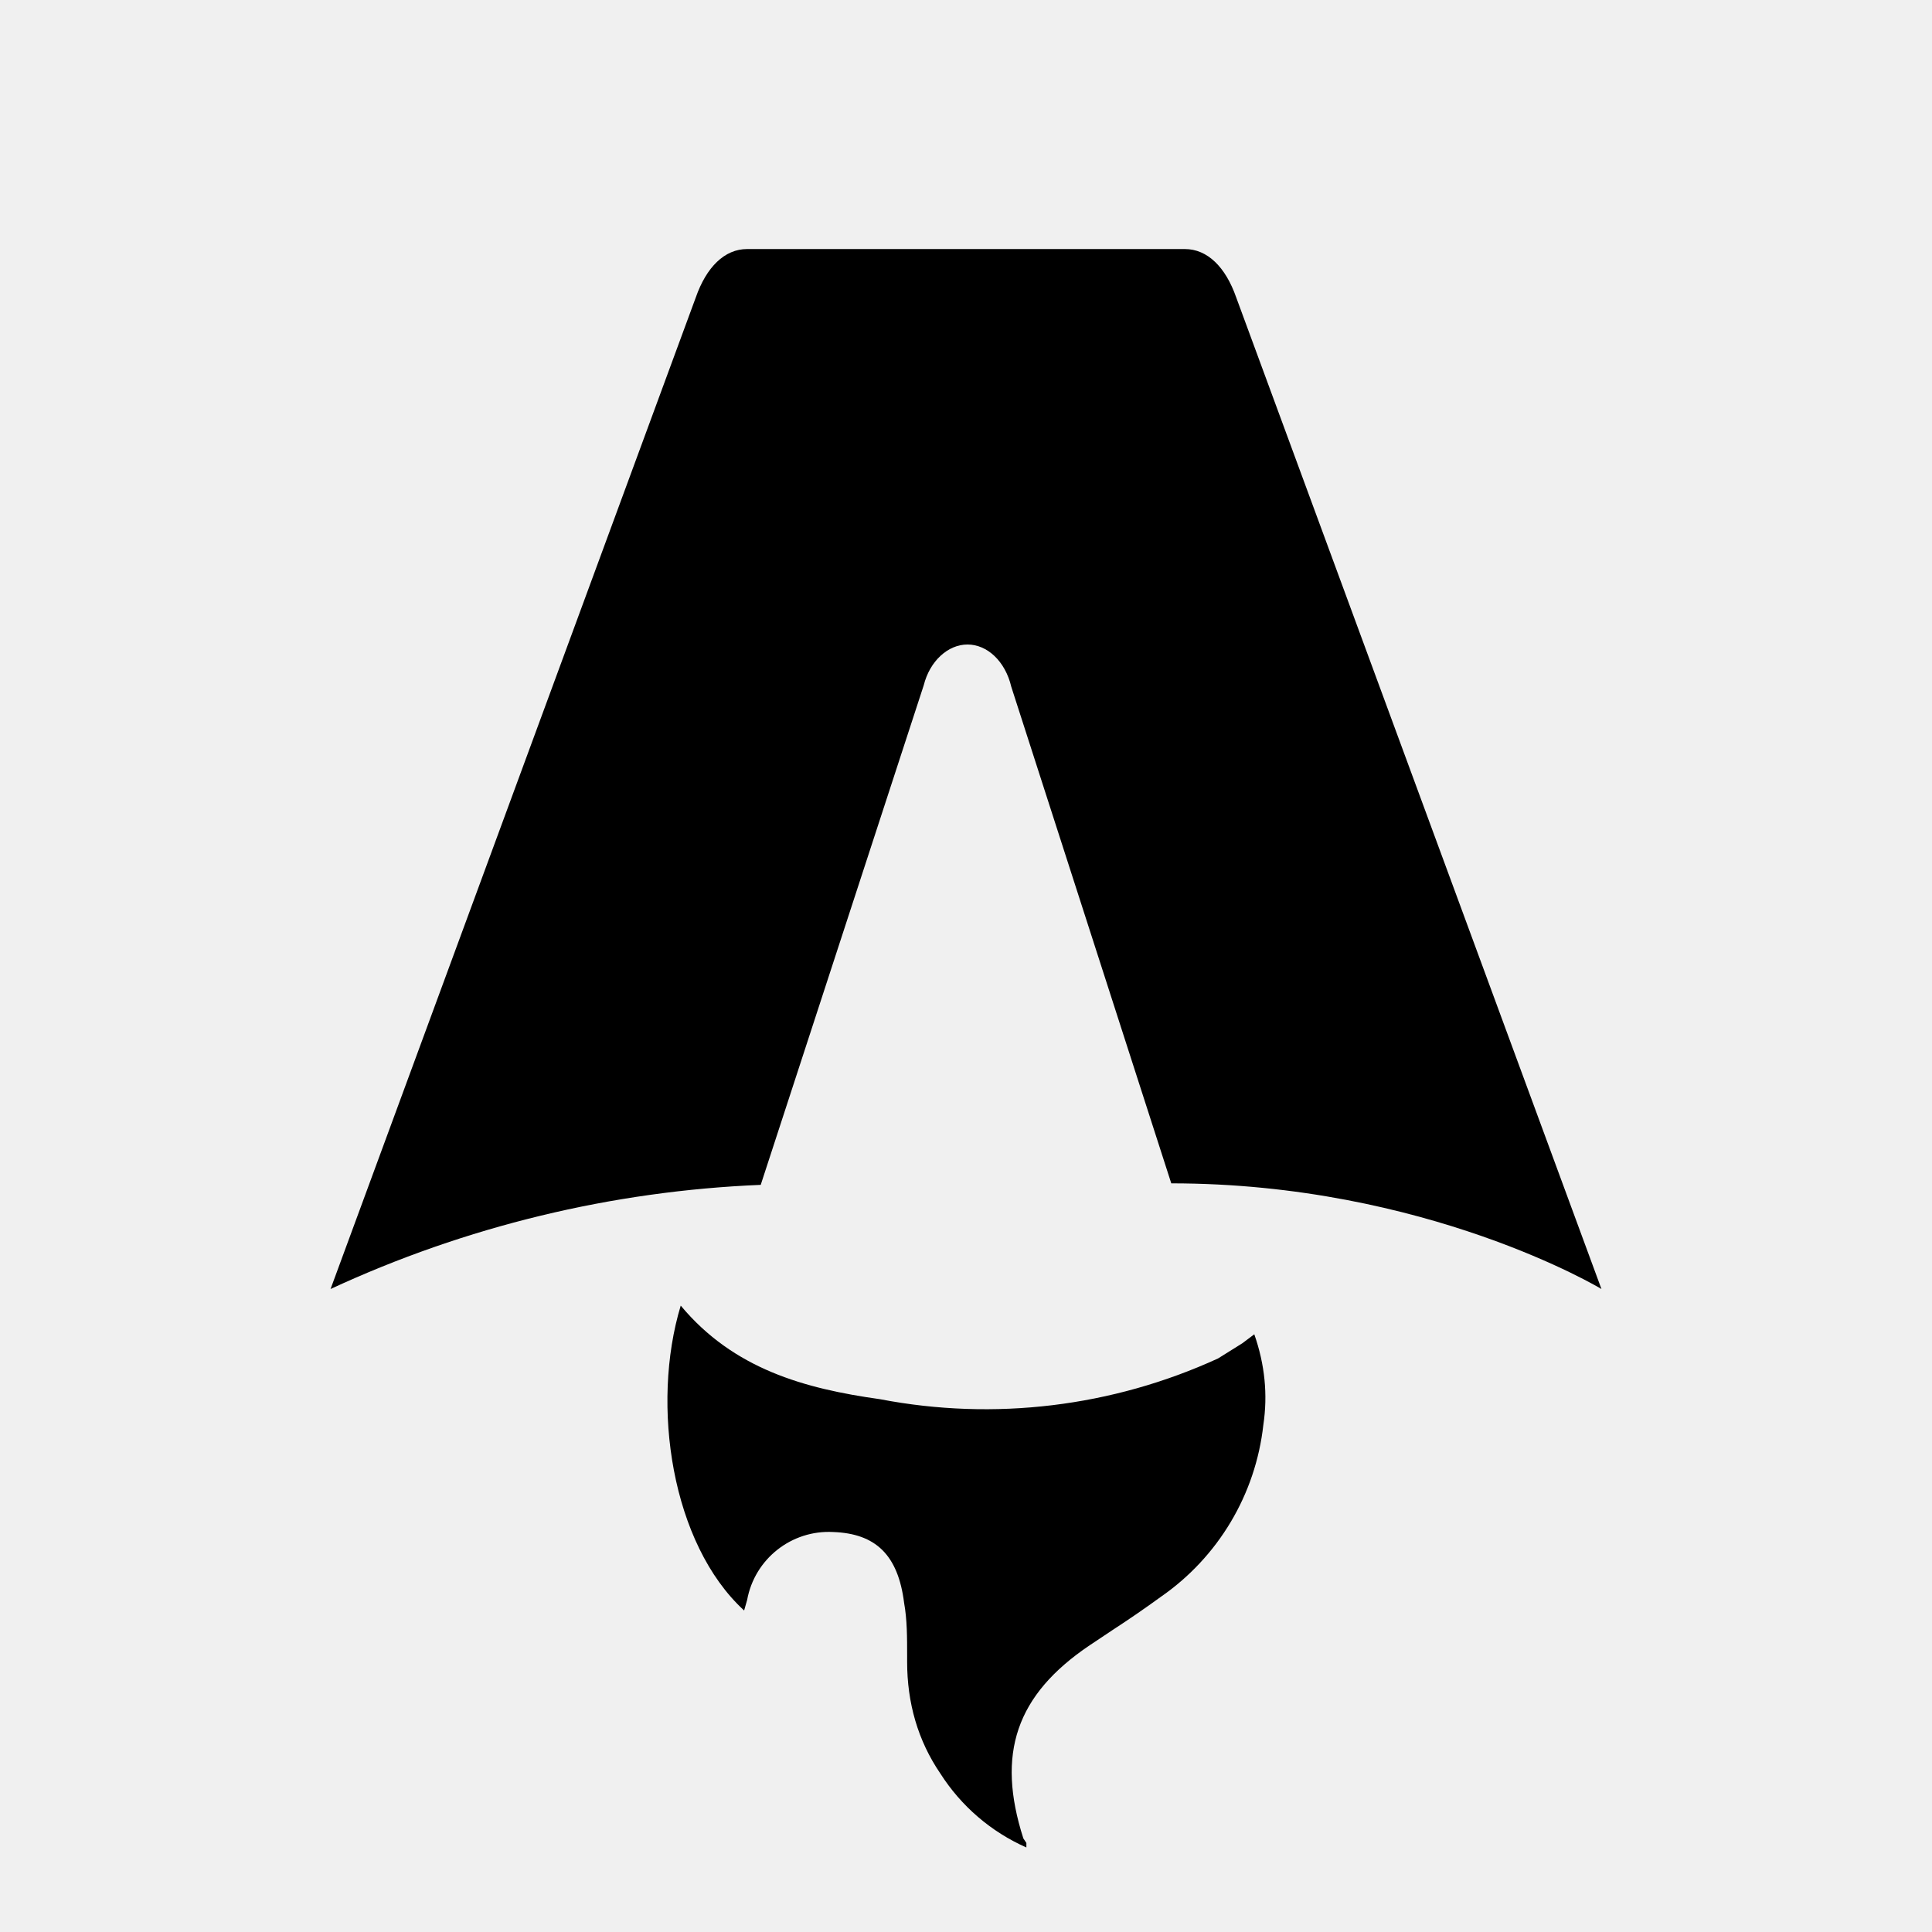
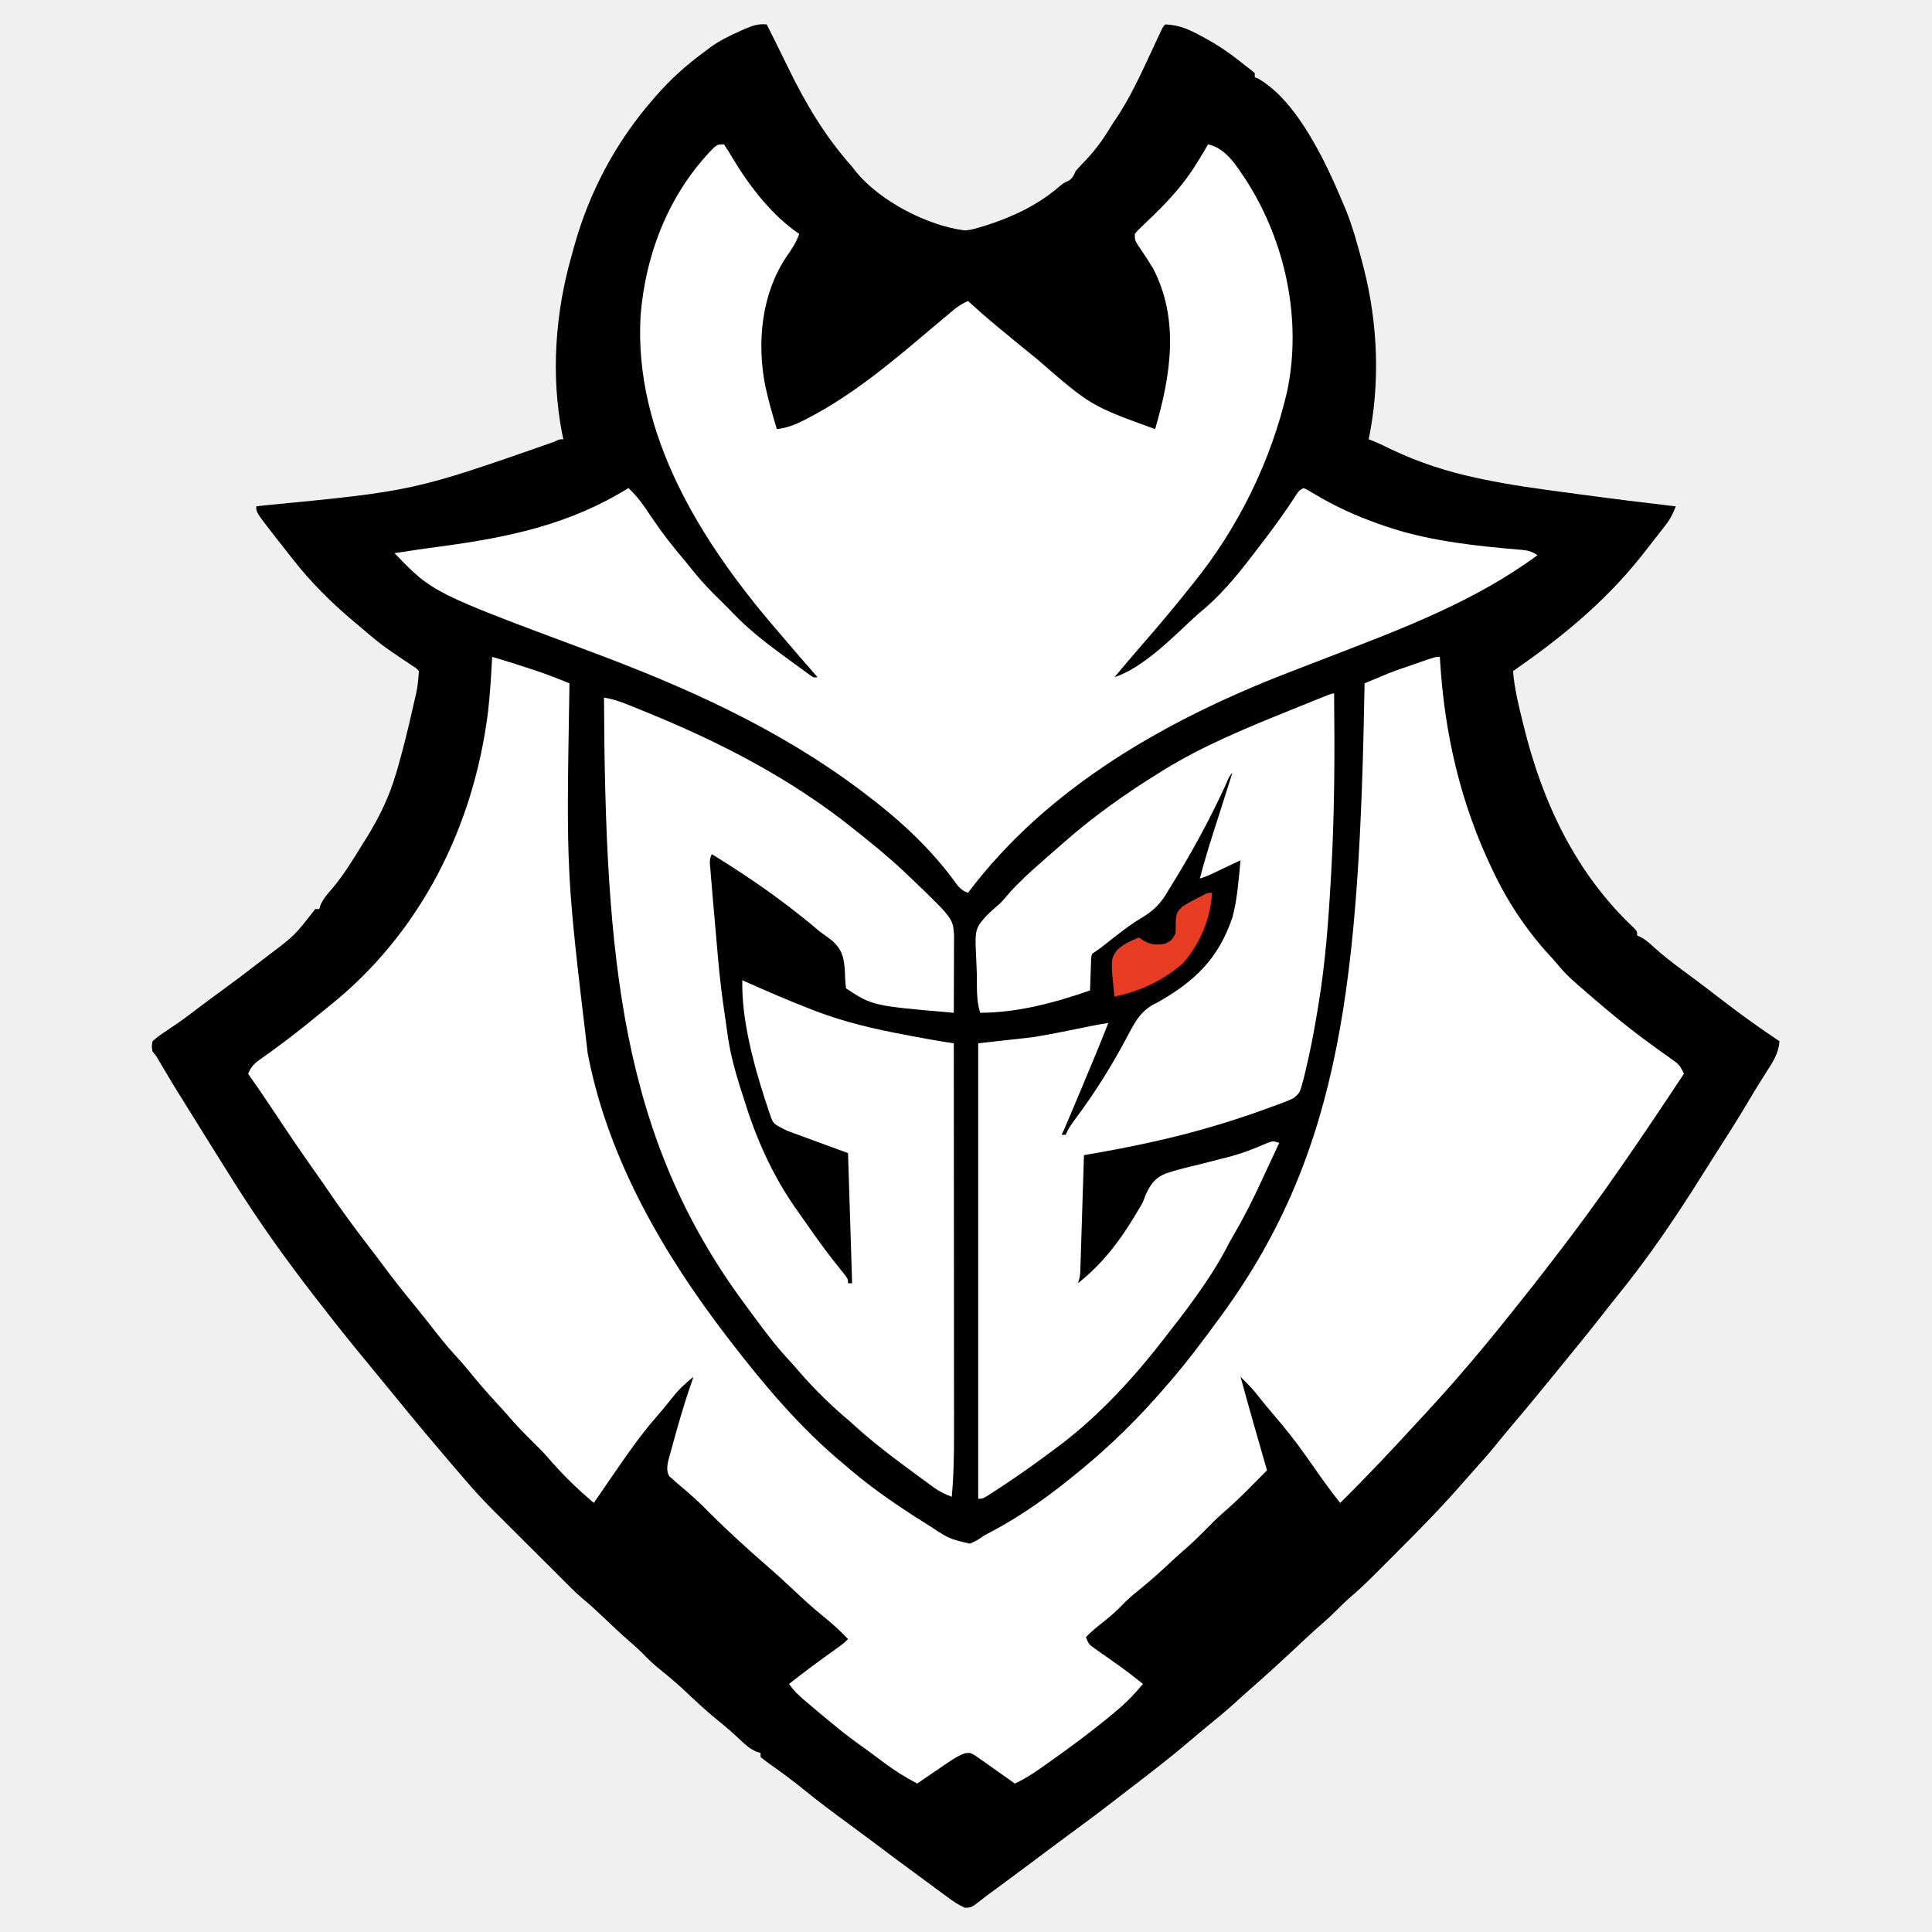
- <svg xmlns="http://www.w3.org/2000/svg" fill="none" viewBox="0 0 128 128">
-   <path d="M50.4 78.5a75.1 75.1 0 0 0-28.5 6.9l24.2-65.7c.7-2 1.9-3.2 3.4-3.2h29c1.5 0 2.7 1.2 3.4 3.2l24.2 65.7s-11.6-7-28.5-7L67 45.5c-.4-1.7-1.6-2.8-2.9-2.8-1.3 0-2.5 1.1-2.9 2.7L50.4 78.5Zm-1.1 28.2Zm-4.2-20.2c-2 6.6-.6 15.8 4.2 20.2a17.5 17.5 0 0 1 .2-.7 5.5 5.5 0 0 1 5.7-4.5c2.8.1 4.3 1.5 4.7 4.7.2 1.1.2 2.3.2 3.5v.4c0 2.7.7 5.2 2.2 7.4a13 13 0 0 0 5.7 4.9v-.3l-.2-.3c-1.8-5.6-.5-9.5 4.4-12.8l1.5-1a73 73 0 0 0 3.2-2.2 16 16 0 0 0 6.8-11.4c.3-2 .1-4-.6-6l-.8.6-1.6 1a37 37 0 0 1-22.4 2.7c-5-.7-9.7-2-13.2-6.2Z" />
-   <style>
-         path { fill: #000; }
-         @media (prefers-color-scheme: dark) {
-             path { fill: #FFF; }
-         }
-     </style>
+ <svg xmlns="http://www.w3.org/2000/svg" version="1.1" width="950" height="950">
+   <path d="M0 0 C0.762 1.523 1.523 3.046 2.284 4.57 C2.985 5.971 3.688 7.372 4.392 8.772 C6.479 12.931 8.537 17.102 10.559 21.293 C19.202 39.103 28.806 55.201 42 70 C42.669 70.861 43.338 71.722 44.027 72.609 C55.804 86.881 78.882 98.965 97.352 101.297 C99.741 101.168 101.702 100.691 104 100 C105.253 99.624 106.506 99.247 107.797 98.859 C121.056 94.613 133.361 88.844 143.949 79.664 C146 78 146 78 148.145 77.023 C150.541 75.702 150.817 74.447 152 72 C153.7 70.103 155.417 68.265 157.188 66.438 C162.275 61.036 166.2 55.38 170 49 C171.144 47.27 172.29 45.54 173.438 43.812 C180.652 32.446 186.046 19.905 191.763 7.743 C192.17 6.88 192.577 6.018 192.996 5.129 C193.54 3.97 193.54 3.97 194.095 2.787 C195 1 195 1 196 0 C202.676 0.299 207.438 2.319 213.25 5.5 C214.079 5.945 214.908 6.39 215.762 6.848 C222.685 10.648 228.892 14.985 235 20 C235.931 20.704 236.861 21.408 237.82 22.133 C238.54 22.749 239.259 23.365 240 24 C240 24.66 240 25.32 240 26 C240.565 26.231 241.129 26.461 241.711 26.699 C260.768 37.528 274.882 67.652 283 87 C283.498 88.165 283.995 89.331 284.508 90.531 C287.989 99.04 290.419 107.803 292.75 116.688 C293.044 117.804 293.338 118.92 293.641 120.069 C300.51 147.076 301.715 176.685 296 204 C296.69 204.264 297.379 204.529 298.09 204.801 C301.321 206.132 304.422 207.654 307.562 209.188 C320.881 215.452 334.454 219.888 348.852 222.953 C350.064 223.211 351.276 223.47 352.524 223.736 C365.993 226.525 379.557 228.398 393.188 230.188 C395.643 230.519 398.098 230.852 400.553 231.186 C416.017 233.274 431.501 235.188 447 237 C445.717 240.315 444.456 243.006 442.277 245.82 C441.477 246.862 441.477 246.862 440.66 247.925 C439.807 249.014 439.807 249.014 438.938 250.125 C438.35 250.882 437.763 251.639 437.158 252.419 C435.447 254.619 433.725 256.811 432 259 C431.196 260.024 430.391 261.047 429.562 262.102 C411.611 284.474 390.463 301.724 367 318 C367.651 326.477 369.654 334.583 371.688 342.812 C371.867 343.544 372.047 344.275 372.232 345.028 C381.47 382.574 397.826 417.493 426.566 444.441 C428 446 428 446 428 448 C428.574 448.254 429.149 448.508 429.74 448.77 C432.255 450.139 434.062 451.726 436.156 453.676 C440.732 457.823 445.529 461.53 450.5 465.188 C452.268 466.499 454.034 467.812 455.801 469.125 C457.113 470.1 457.113 470.1 458.452 471.094 C462.228 473.918 465.956 476.804 469.688 479.688 C478.892 486.775 488.334 493.556 498 500 C497.558 505.828 495.073 509.649 492 514.438 C490.985 516.056 489.971 517.674 488.957 519.293 C488.453 520.093 487.948 520.892 487.428 521.716 C485.46 524.863 483.575 528.055 481.688 531.25 C476.818 539.426 471.675 547.427 466.547 555.441 C464.31 558.938 462.089 562.444 459.891 565.965 C447.026 586.56 433.323 606.739 417.969 625.574 C415.545 628.561 413.18 631.594 410.812 634.625 C404.645 642.5 398.33 650.255 392 658 C391.172 659.013 390.345 660.026 389.492 661.07 C388.03 662.859 386.566 664.647 385.102 666.434 C383.677 668.173 382.255 669.916 380.836 671.66 C376.315 677.212 371.729 682.703 367.091 688.157 C364.141 691.632 361.244 695.144 358.375 698.688 C354.748 703.143 350.973 707.432 347.105 711.68 C345.271 713.702 343.472 715.747 341.688 717.812 C331.896 729.011 321.538 739.622 311.008 750.123 C308.736 752.389 306.469 754.661 304.203 756.934 C302.735 758.401 301.266 759.869 299.797 761.336 C299.132 762.003 298.467 762.67 297.782 763.357 C293.922 767.198 289.958 770.857 285.818 774.396 C283.966 776.03 282.228 777.737 280.5 779.5 C278.242 781.793 275.94 783.964 273.5 786.062 C269.464 789.542 265.575 793.169 261.688 796.812 C253.575 804.412 245.412 811.944 237.016 819.23 C234.714 821.251 232.452 823.313 230.188 825.375 C225.871 829.27 221.426 832.969 216.906 836.625 C214.346 838.717 211.823 840.842 209.31 842.989 C202.034 849.205 194.57 855.148 187 861 C186.448 861.427 185.896 861.853 185.328 862.293 C182.62 864.384 179.907 866.47 177.191 868.551 C175.11 870.146 173.036 871.748 170.965 873.355 C163.797 878.911 156.53 884.319 149.22 889.687 C144.125 893.429 139.051 897.198 134 901 C128.003 905.512 121.979 909.985 115.938 914.438 C115.152 915.017 114.366 915.596 113.557 916.193 C112.069 917.289 110.577 918.379 109.082 919.464 C107.722 920.468 106.381 921.497 105.063 922.555 C100.692 925.98 100.692 925.98 97.445 926.074 C94.289 924.688 91.617 922.87 88.875 920.812 C88.277 920.375 87.68 919.937 87.064 919.486 C85.747 918.52 84.434 917.549 83.123 916.576 C80.896 914.923 78.66 913.283 76.422 911.645 C68.262 905.663 60.143 899.627 52.061 893.54 C48.494 890.856 44.912 888.197 41.309 885.562 C33.22 879.649 25.224 873.679 17.455 867.35 C12.31 863.181 6.989 859.28 1.569 855.476 C0.012 854.364 -1.499 853.188 -3 852 C-3 851.34 -3 850.68 -3 850 C-3.719 849.764 -4.439 849.528 -5.18 849.285 C-8.475 847.784 -10.507 845.934 -13.125 843.438 C-16.724 840.058 -20.385 836.825 -24.25 833.75 C-29.56 829.471 -34.486 824.853 -39.435 820.169 C-44.011 815.86 -48.734 811.873 -53.645 807.949 C-56.35 805.71 -58.79 803.309 -61.221 800.779 C-62.984 799.016 -64.809 797.389 -66.699 795.766 C-71.657 791.458 -76.412 786.949 -81.176 782.43 C-84.116 779.654 -87.05 776.913 -90.18 774.352 C-92.376 772.52 -94.383 770.651 -96.391 768.623 C-98.386 766.61 -100.395 764.612 -102.404 762.612 C-106.56 758.471 -110.715 754.329 -114.867 750.184 C-117.369 747.688 -119.871 745.193 -122.375 742.7 C-125.281 739.807 -128.184 736.909 -131.086 734.012 C-131.975 733.128 -132.863 732.245 -133.779 731.334 C-138.728 726.385 -143.47 721.335 -148 716 C-148.973 714.871 -149.947 713.742 -150.922 712.613 C-151.865 711.514 -152.808 710.413 -153.75 709.312 C-154.26 708.717 -154.77 708.121 -155.296 707.507 C-163.637 697.756 -171.904 687.956 -180 678 C-184.724 672.214 -189.461 666.439 -194.215 660.677 C-199.865 653.828 -205.497 646.969 -211 640 C-211.408 639.484 -211.816 638.968 -212.236 638.437 C-226.092 620.896 -239.572 603.156 -252 584.562 C-252.391 583.978 -252.782 583.394 -253.185 582.792 C-259.353 573.524 -265.23 564.067 -271.125 554.625 C-272.094 553.073 -272.094 553.073 -273.083 551.49 C-291.245 522.39 -291.245 522.39 -298.375 510.351 C-299.968 507.514 -299.968 507.514 -302 505 C-302.438 502.723 -302.438 502.723 -302 500 C-300.013 498.209 -298.228 496.866 -296 495.438 C-294.711 494.566 -293.423 493.692 -292.137 492.816 C-291.459 492.36 -290.782 491.904 -290.083 491.434 C-286.579 489.022 -283.201 486.446 -279.812 483.875 C-275.341 480.5 -270.857 477.151 -266.312 473.875 C-261.17 470.153 -256.124 466.316 -251.113 462.418 C-249.247 460.968 -247.372 459.53 -245.48 458.113 C-232.089 448.025 -232.089 448.025 -222 435 C-221.34 435 -220.68 435 -220 435 C-219.794 434.319 -219.588 433.639 -219.375 432.938 C-217.884 429.752 -216.095 427.687 -213.771 425.09 C-207.92 418.184 -203.19 410.306 -198.438 402.625 C-197.899 401.769 -197.361 400.913 -196.807 400.031 C-190.391 389.686 -185.402 379.409 -182.062 367.688 C-181.732 366.55 -181.401 365.413 -181.061 364.242 C-178.411 354.916 -176.139 345.516 -174 336.062 C-173.846 335.385 -173.692 334.707 -173.534 334.009 C-171.661 326.079 -171.661 326.079 -171 318 C-172.383 316.492 -172.383 316.492 -174.332 315.301 C-175.043 314.819 -175.753 314.337 -176.485 313.84 C-177.253 313.336 -178.021 312.832 -178.812 312.312 C-180.39 311.239 -181.966 310.162 -183.539 309.082 C-184.694 308.292 -184.694 308.292 -185.872 307.487 C-190.478 304.269 -194.73 300.643 -199 297 C-200.131 296.054 -201.263 295.109 -202.395 294.164 C-213.693 284.678 -223.891 274.649 -233 263 C-233.557 262.293 -234.114 261.586 -234.688 260.857 C-236.567 258.471 -238.441 256.08 -240.312 253.688 C-240.912 252.922 -241.511 252.157 -242.128 251.369 C-251 239.955 -251 239.955 -251 237 C-249.791 236.85 -248.582 236.699 -247.336 236.544 C-173.671 229.447 -173.671 229.447 -104.52 205.25 C-102 204 -102 204 -100 204 C-100.217 202.965 -100.433 201.93 -100.656 200.863 C-106.146 172.255 -103.969 141.896 -96 114 C-95.54 112.313 -95.08 110.625 -94.621 108.938 C-87.215 82.397 -74.142 57.776 -56 37 C-55.339 36.231 -55.339 36.231 -54.666 35.446 C-47.224 26.827 -39.183 19.714 -30 13 C-29.233 12.416 -28.466 11.832 -27.676 11.23 C-23.011 7.863 -17.981 5.472 -12.75 3.125 C-12.064 2.814 -11.377 2.503 -10.67 2.183 C-6.987 0.593 -4.026 -0.39 0 0 Z " fill="#000000" transform="translate(377,12)" />
+   <path d="M0 0 C6.382 1.828 12.697 3.854 19 5.938 C19.735 6.178 20.469 6.419 21.226 6.667 C26.91 8.558 32.459 10.727 38 13 C37.984 14.801 37.984 14.801 37.968 16.638 C36.433 106.251 36.433 106.251 47 195 C47.178 195.898 47.355 196.795 47.538 197.72 C57.814 248.259 84.817 294.553 116 335 C116.626 335.815 116.626 335.815 117.264 336.646 C133.83 358.178 151.982 379.676 173 397 C174.064 397.913 175.128 398.825 176.191 399.738 C187.754 409.527 200.174 417.957 213 426 C213.914 426.576 214.828 427.153 215.77 427.747 C224.692 433.635 224.692 433.635 234.832 436.027 C237.593 435.043 239.599 433.686 242 432 C243.188 431.344 244.386 430.705 245.59 430.078 C260.831 422.072 274.726 411.912 288 401 C288.57 400.535 289.14 400.069 289.727 399.59 C304.592 387.358 318.508 373.643 331 359 C331.846 358.036 332.691 357.072 333.562 356.078 C341.878 346.429 349.476 336.273 357 326 C357.538 325.267 358.076 324.535 358.63 323.78 C418.06 242.458 426.405 157.489 429 13 C441.667 7.664 441.667 7.664 447.133 5.762 C448.618 5.244 448.618 5.244 450.133 4.717 C451.614 4.207 451.614 4.207 453.125 3.688 C454.151 3.328 455.177 2.969 456.234 2.6 C463.741 0 463.741 0 466 0 C466.04 0.672 466.079 1.345 466.12 2.038 C468.343 38.216 476.252 72.253 492 105 C492.343 105.713 492.685 106.425 493.038 107.159 C500.603 122.649 510.156 136.467 522 149 C523.193 150.391 524.38 151.787 525.562 153.188 C529.069 157.196 532.934 160.573 537 164 C538.044 164.905 539.087 165.811 540.129 166.719 C549.789 175.112 559.666 183.156 570.035 190.66 C570.899 191.287 571.762 191.913 572.652 192.559 C574.355 193.791 576.065 195.015 577.78 196.23 C578.559 196.792 579.338 197.354 580.141 197.934 C580.837 198.429 581.533 198.925 582.251 199.435 C584.158 201.141 585.017 202.657 586 205 C565.542 235.903 544.775 266.745 522 296 C520.716 297.671 519.435 299.344 518.155 301.017 C513.514 307.075 508.786 313.057 504 319 C503.412 319.74 502.824 320.48 502.219 321.242 C488.509 338.496 474.357 355.365 459.368 371.523 C457.978 373.023 456.594 374.529 455.211 376.035 C442.735 389.615 430.142 403.06 417 416 C413.974 412.29 411.141 408.468 408.375 404.562 C407.941 403.954 407.507 403.346 407.06 402.719 C404.861 399.634 402.676 396.54 400.512 393.43 C395.159 385.775 389.432 378.611 383.323 371.549 C380.498 368.24 377.792 364.832 375.07 361.438 C372.841 358.813 370.464 356.404 368 354 C370.618 363.761 373.404 373.473 376.188 383.188 C376.656 384.824 377.124 386.46 377.592 388.096 C378.727 392.064 379.863 396.032 381 400 C378.504 402.525 376.003 405.044 373.5 407.562 C372.804 408.267 372.108 408.971 371.391 409.697 C367.346 413.761 363.201 417.622 358.857 421.363 C356.109 423.785 353.556 426.378 351 429 C347.183 432.864 343.32 436.58 339.18 440.102 C336.284 442.624 333.494 445.254 330.688 447.875 C325.76 452.467 320.669 456.771 315.414 460.988 C312.72 463.233 310.319 465.649 307.891 468.172 C304.61 471.344 301.016 474.138 297.453 476.984 C295.51 478.581 293.728 480.18 292 482 C293.14 485.421 293.856 485.885 296.719 487.891 C297.483 488.432 298.247 488.974 299.034 489.532 C299.848 490.099 300.661 490.666 301.5 491.25 C303.144 492.414 304.787 493.58 306.43 494.746 C307.22 495.305 308.009 495.865 308.823 496.441 C312.643 499.177 316.327 502.071 320 505 C316.206 509.639 312.276 513.773 307.688 517.625 C307.086 518.134 306.485 518.642 305.866 519.167 C295.089 528.195 283.8 536.529 272.312 544.625 C271.056 545.513 271.056 545.513 269.775 546.419 C265.635 549.307 261.597 551.906 257 554 C256.36 553.54 255.719 553.081 255.06 552.607 C252.155 550.535 249.234 548.486 246.312 546.438 C245.305 545.714 244.298 544.99 243.26 544.244 C242.283 543.564 241.307 542.884 240.301 542.184 C239.405 541.55 238.51 540.916 237.587 540.263 C235.103 538.796 235.103 538.796 232.486 539.104 C229.635 540.132 227.424 541.454 224.918 543.16 C223.521 544.103 223.521 544.103 222.096 545.064 C221.136 545.724 220.176 546.383 219.188 547.062 C218.208 547.726 217.229 548.389 216.221 549.072 C213.809 550.708 211.402 552.35 209 554 C203.217 550.932 197.845 547.636 192.625 543.688 C191.321 542.715 190.016 541.742 188.711 540.77 C188.08 540.297 187.45 539.825 186.8 539.338 C184.307 537.484 181.777 535.682 179.25 533.875 C173.648 529.799 168.303 525.455 163 521 C162.407 520.504 161.813 520.007 161.202 519.496 C159.296 517.899 157.397 516.294 155.5 514.688 C154.9 514.184 154.3 513.68 153.682 513.161 C150.731 510.643 148.168 508.26 146 505 C153.384 499.235 160.835 493.607 168.504 488.225 C170.83 486.587 172.984 485.016 175 483 C171.229 478.998 167.299 475.369 163 471.938 C157.539 467.546 152.447 462.829 147.349 458.024 C143.585 454.477 139.784 450.996 135.867 447.617 C124.644 437.897 113.704 427.807 103.273 417.242 C101.181 415.178 99.038 413.231 96.812 411.312 C96.181 410.762 95.549 410.212 94.898 409.645 C93.582 408.504 92.252 407.377 90.914 406.262 C90.262 405.68 89.61 405.099 88.938 404.5 C88.348 403.995 87.759 403.489 87.152 402.969 C84.978 399.253 86.681 395.272 87.67 391.334 C88.496 388.212 89.366 385.106 90.25 382 C90.561 380.896 90.873 379.792 91.194 378.655 C93.559 370.35 96.127 362.143 99 354 C95.126 357.095 91.896 360.087 88.812 364 C85.958 367.579 83.064 371.097 80.055 374.548 C73.072 382.598 67.025 391.222 61 400 C59.933 401.547 58.865 403.094 57.797 404.641 C55.19 408.421 52.592 412.209 50 416 C41.667 409.002 33.999 401.443 26.941 393.16 C24.399 390.331 21.705 387.673 19 385 C15.116 381.158 11.374 377.276 7.832 373.113 C5.951 370.943 4.01 368.835 2.056 366.73 C-2.78 361.518 -7.369 356.179 -11.828 350.637 C-13.938 348.076 -16.129 345.629 -18.375 343.188 C-22.353 338.818 -26.009 334.264 -29.628 329.599 C-33.225 324.966 -36.909 320.412 -40.625 315.875 C-45.024 310.487 -49.3 305.037 -53.434 299.441 C-55.499 296.654 -57.606 293.901 -59.723 291.152 C-67.3 281.302 -74.635 271.374 -81.585 261.074 C-83.668 258.02 -85.804 255.004 -87.935 251.984 C-94.585 242.559 -101.045 233.018 -107.407 223.396 C-111.511 217.196 -115.704 211.069 -120 205 C-118.607 201.691 -117.13 200.066 -114.211 198.004 C-113.058 197.176 -113.058 197.176 -111.881 196.331 C-111.054 195.747 -110.227 195.164 -109.375 194.562 C-100.905 188.46 -92.756 182.073 -84.719 175.415 C-83.188 174.155 -81.64 172.916 -80.09 171.68 C-35.307 135.932 -9.028 83.551 -1.999 26.801 C-1.009 17.895 -0.463 8.947 0 0 Z " fill="#FFFFFF" transform="translate(242,323)" />
+   <path d="M0 0 C1.629 2.367 3.072 4.703 4.5 7.188 C12.562 20.6 23.859 35.239 37 44 C35.522 48.253 33.331 51.514 30.75 55.188 C18.443 73.48 16.109 97.235 20.25 118.562 C21.825 125.803 23.821 132.92 26 140 C30.933 139.439 34.935 137.864 39.312 135.625 C40.005 135.273 40.697 134.922 41.41 134.56 C62.934 123.362 81.729 107.717 100.145 92.105 C103.771 89.034 107.405 85.972 111.062 82.938 C111.92 82.225 112.777 81.512 113.66 80.777 C115.724 79.21 117.641 78.051 120 77 C120.594 77.545 121.189 78.091 121.801 78.652 C128.034 84.323 134.45 89.702 141 95 C142.688 96.396 144.375 97.792 146.062 99.188 C148.038 100.796 150.017 102.401 152 104 C152.633 104.512 153.265 105.024 153.917 105.551 C180.387 128.538 180.387 128.538 212 140 C219.618 113.831 224.134 86.341 211 61 C209.076 57.815 207.053 54.698 204.947 51.631 C202 47.296 202 47.296 202 44 C203.677 42.046 203.677 42.046 206.023 39.824 C206.875 39.003 207.727 38.182 208.605 37.335 C209.519 36.462 210.433 35.588 211.375 34.688 C219.295 26.948 226.132 19.399 232 10 C232.951 8.476 232.951 8.476 233.922 6.922 C235.316 4.632 236.678 2.332 238 0 C247.03 1.906 252.158 10.798 257 18 C276.135 48.044 284.22 86.107 276.975 121.165 C269.041 155.653 252.771 188.721 230.493 216.16 C228.943 218.07 227.405 219.99 225.867 221.91 C219.467 229.876 212.891 237.665 206.168 245.359 C201.377 250.848 196.691 256.426 192 262 C205.939 257.354 219.929 243.14 230.555 233.258 C232.659 231.315 234.806 229.464 237 227.625 C246.93 218.949 255.045 208.45 263 198 C263.502 197.344 264.004 196.688 264.521 196.013 C270.467 188.235 276.209 180.418 281.477 172.16 C283 170 283 170 285 169 C286.73 169.769 286.73 169.769 288.832 171.027 C289.62 171.486 290.407 171.945 291.219 172.417 C292.075 172.919 292.931 173.421 293.812 173.938 C304.176 179.808 314.701 184.265 326 188 C326.734 188.244 327.468 188.489 328.224 188.741 C348.447 195.251 370.953 197.577 392.065 199.368 C395.498 199.684 397.045 200.03 400 202 C368.858 224.943 333.208 238.248 297.375 252.062 C296.087 252.56 294.799 253.057 293.511 253.554 C292.874 253.8 292.238 254.046 291.582 254.299 C290.3 254.794 289.018 255.29 287.736 255.785 C287.104 256.029 286.472 256.273 285.82 256.525 C285.189 256.769 284.558 257.012 283.908 257.264 C282.004 257.998 280.1 258.731 278.195 259.463 C218.31 282.541 159.14 315.868 120 368 C116.134 366.711 114.796 364.356 112.5 361.188 C100.212 344.778 85.321 331.299 69 319 C68.394 318.542 67.788 318.085 67.164 317.613 C26.588 287.109 -18.856 266.806 -66.179 249.183 C-143.375 220.385 -143.375 220.385 -162 201 C-154.463 199.793 -146.918 198.708 -139.352 197.703 C-106.038 193.248 -75.986 186.984 -47 169 C-42.428 173.183 -39.214 177.907 -35.812 183.062 C-30.609 190.81 -25.104 197.936 -19 205 C-17.454 206.913 -15.912 208.83 -14.375 210.75 C-10.52 215.477 -6.396 219.779 -2 224 C3 229 3 229 4.812 230.918 C14.108 240.572 24.957 248.312 35.75 256.188 C36.537 256.765 37.324 257.342 38.135 257.937 C38.869 258.467 39.603 258.997 40.359 259.543 C41.014 260.018 41.668 260.492 42.343 260.981 C43.96 262.175 43.96 262.175 46 262 C45.634 261.585 45.268 261.17 44.891 260.742 C39.384 254.475 33.955 248.143 28.538 241.799 C27.546 240.639 26.554 239.48 25.56 238.322 C-11.15 195.534 -44.524 142.609 -41 84 C-38.513 53.299 -26.712 23.548 -4.945 1.547 C-3 0 -3 0 0 0 Z " fill="#FFFFFF" transform="translate(356,71)" />
+   <path d="M0 0 C6.702 1.123 12.862 3.957 19.125 6.5 C19.821 6.782 20.516 7.064 21.233 7.354 C57.187 21.998 91.564 39.742 122 64 C122.645 64.514 123.29 65.027 123.955 65.556 C132.184 72.129 140.358 78.743 148 86 C148.539 86.511 149.077 87.023 149.632 87.55 C171.587 108.541 171.587 108.541 172.12 116.879 C172.118 117.583 172.116 118.287 172.114 119.012 C172.113 119.813 172.113 120.614 172.113 121.439 C172.108 122.298 172.103 123.157 172.098 124.043 C172.096 125.368 172.096 125.368 172.093 126.721 C172.088 129.543 172.075 132.365 172.062 135.188 C172.057 137.101 172.053 139.014 172.049 140.928 C172.038 145.619 172.021 150.309 172 155 C132.065 151.572 132.065 151.572 119 143 C118.663 140.113 118.51 137.393 118.438 134.5 C117.99 127.911 117.199 124.028 112.062 119.438 C110.069 117.922 108.048 116.441 106 115 C104.346 113.613 102.701 112.217 101.062 110.812 C99.051 109.194 97.033 107.59 95 106 C94.313 105.462 93.627 104.925 92.919 104.371 C80.113 94.415 66.812 85.497 53 77 C51.603 79.795 52.085 81.801 52.342 84.914 C52.443 86.163 52.544 87.413 52.648 88.7 C52.766 90.08 52.885 91.46 53.004 92.84 C53.124 94.267 53.243 95.695 53.362 97.122 C53.751 101.728 54.155 106.333 54.562 110.938 C54.665 112.103 54.665 112.103 54.769 113.293 C57.132 140.617 57.132 140.617 61.062 167.75 C61.283 169.02 61.504 170.289 61.731 171.597 C63.449 180.639 66.131 189.274 69 198 C69.448 199.393 69.895 200.786 70.341 202.179 C76.199 220.205 84.542 237.831 95.692 253.187 C97.123 255.17 98.514 257.178 99.902 259.191 C105.247 266.909 110.758 274.439 116.699 281.711 C120 285.794 120 285.794 120 288 C120.66 288 121.32 288 122 288 C121.34 266.88 120.68 245.76 120 224 C110.1 220.37 100.2 216.74 90 213 C83.24 209.62 83.24 209.62 81.875 205.695 C81.564 204.816 81.253 203.937 80.932 203.031 C80.625 202.072 80.317 201.113 80 200.125 C79.665 199.124 79.331 198.122 78.986 197.09 C73.233 179.131 67.622 157.978 68 139 C68.587 139.261 69.174 139.522 69.778 139.791 C80.396 144.5 91.034 149.138 101.875 153.312 C102.644 153.613 103.412 153.913 104.204 154.223 C118.347 159.581 132.793 162.987 147.625 165.75 C149.223 166.055 150.82 166.361 152.418 166.668 C158.931 167.91 165.431 169.078 172 170 C172.023 197.008 172.041 224.017 172.052 251.025 C172.057 263.567 172.064 276.108 172.075 288.649 C172.085 299.585 172.092 310.52 172.094 321.455 C172.095 327.241 172.098 333.028 172.106 338.814 C172.113 344.269 172.115 349.724 172.113 355.179 C172.113 357.172 172.115 359.166 172.119 361.16 C172.139 371.826 171.979 382.37 171 393 C167.746 391.735 164.997 390.476 162.172 388.418 C161.108 387.648 161.108 387.648 160.023 386.862 C159.273 386.31 158.523 385.757 157.75 385.188 C156.571 384.326 156.571 384.326 155.367 383.446 C152.905 381.64 150.451 379.822 148 378 C146.843 377.14 146.843 377.14 145.662 376.262 C137.084 369.858 128.847 363.295 121 356 C119.732 354.913 118.462 353.829 117.188 352.75 C109.158 345.749 101.536 338.055 94.652 329.926 C93.466 328.543 92.245 327.189 91.004 325.855 C84.646 319.022 79.1 311.7 73.596 304.178 C71.994 301.992 70.38 299.814 68.766 297.637 C8.459 215.798 0.567 129.061 0 0 Z " fill="#FFFFFF" transform="translate(297,343)" />
+   <path d="M0 0 C0.329 29.118 0.254 58.107 -1.375 87.188 C-1.47 88.904 -1.47 88.904 -1.567 90.656 C-2.75 111.681 -4.291 132.59 -7.75 153.375 C-7.878 154.158 -8.007 154.942 -8.139 155.749 C-9.822 165.957 -11.717 176.074 -14.188 186.125 C-14.425 187.101 -14.663 188.078 -14.907 189.083 C-16.837 196.475 -16.837 196.475 -20 199 C-22.131 200.04 -22.131 200.04 -24.629 200.98 C-26.036 201.513 -26.036 201.513 -27.472 202.057 C-28.492 202.43 -29.512 202.803 -30.562 203.188 C-32.172 203.779 -32.172 203.779 -33.813 204.383 C-51.799 210.903 -69.894 216.174 -88.562 220.312 C-89.307 220.478 -90.052 220.643 -90.819 220.813 C-101.498 223.164 -112.219 225.172 -123 227 C-123.023 227.745 -123.046 228.49 -123.069 229.258 C-123.285 236.276 -123.505 243.295 -123.73 250.314 C-123.846 253.922 -123.96 257.53 -124.07 261.139 C-124.176 264.621 -124.287 268.103 -124.401 271.584 C-124.464 273.56 -124.523 275.536 -124.582 277.512 C-124.622 278.713 -124.662 279.914 -124.703 281.152 C-124.736 282.211 -124.769 283.27 -124.804 284.361 C-125 287 -125 287 -126 290 C-113.662 280.421 -104.444 267.96 -96.633 254.582 C-96.199 253.866 -95.766 253.149 -95.319 252.411 C-93.908 249.958 -93.908 249.958 -92.845 247.003 C-90.503 241.664 -88.223 238.226 -82.747 236.016 C-77.418 234.214 -71.971 232.915 -66.5 231.625 C-62.798 230.696 -59.102 229.742 -55.406 228.789 C-54.513 228.565 -53.62 228.341 -52.7 228.111 C-45.775 226.333 -39.345 223.921 -32.818 221.017 C-30 220 -30 220 -27 221 C-29.124 225.589 -31.257 230.175 -33.396 234.757 C-34.12 236.31 -34.841 237.863 -35.561 239.417 C-39.777 248.529 -44.187 257.398 -49.28 266.053 C-50.854 268.75 -52.32 271.475 -53.75 274.25 C-62.47 290.244 -73.795 304.702 -85 319 C-85.466 319.595 -85.931 320.189 -86.411 320.802 C-101.303 339.694 -118.513 357.843 -138 372 C-139.422 373.054 -140.844 374.109 -142.266 375.164 C-149.867 380.765 -157.591 386.155 -165.5 391.312 C-166.586 392.024 -166.586 392.024 -167.695 392.75 C-172.752 396 -172.752 396 -175 396 C-175 322.08 -175 248.16 -175 172 C-166.09 171.01 -157.18 170.02 -148 169 C-142.351 168.037 -136.786 167.047 -131.188 165.875 C-129.868 165.607 -128.548 165.34 -127.229 165.074 C-124.851 164.594 -122.474 164.109 -120.098 163.617 C-117.074 163.015 -114.045 162.49 -111 162 C-115.269 172.814 -119.712 183.547 -124.234 194.257 C-125.33 196.854 -126.424 199.451 -127.518 202.049 C-128.216 203.706 -128.915 205.363 -129.613 207.02 C-129.939 207.793 -130.265 208.567 -130.601 209.364 C-132.884 214.768 -132.884 214.768 -134 217 C-133.34 217 -132.68 217 -132 217 C-131.723 216.413 -131.447 215.827 -131.161 215.222 C-130.058 213.11 -128.859 211.338 -127.418 209.445 C-117.636 196.375 -109.064 182.678 -101.465 168.223 C-97.598 160.898 -94.74 155.558 -87 152 C-68.68 141.711 -56.906 130.473 -50.031 110.219 C-47.542 101.09 -46.929 91.389 -46 82 C-47.192 82.566 -48.385 83.132 -49.613 83.715 C-51.18 84.456 -52.746 85.197 -54.312 85.938 C-55.098 86.311 -55.884 86.684 -56.693 87.068 C-57.451 87.426 -58.208 87.784 -58.988 88.152 C-59.685 88.482 -60.381 88.812 -61.099 89.152 C-63 90 -63 90 -66 91 C-63.245 80.131 -59.722 69.489 -56.312 58.812 C-55.7 56.887 -55.087 54.962 -54.475 53.037 C-52.985 48.357 -51.493 43.678 -50 39 C-51.845 40.845 -52.6 43.384 -53.678 45.726 C-61.668 63.061 -70.877 79.819 -81 96 C-81.568 96.954 -82.137 97.908 -82.723 98.891 C-86.296 104.534 -89.927 107.605 -95.68 110.938 C-102.231 115.007 -108.202 119.945 -114.273 124.691 C-115.806 125.853 -117.4 126.933 -119 128 C-119.505 129.924 -119.505 129.924 -119.512 132.133 C-119.547 132.938 -119.583 133.744 -119.619 134.574 C-119.653 135.837 -119.653 135.837 -119.688 137.125 C-119.722 137.974 -119.756 138.824 -119.791 139.699 C-119.874 141.799 -119.938 143.899 -120 146 C-137.063 151.984 -155.749 157 -174 157 C-176.015 150.956 -175.551 144.108 -175.68 137.77 C-175.726 135.98 -175.794 134.191 -175.885 132.403 C-176.702 115.965 -176.702 115.965 -171.231 109.589 C-168.937 107.255 -166.482 105.131 -164 103 C-162.473 101.316 -160.968 99.611 -159.5 97.875 C-154.689 92.513 -149.407 87.751 -144 83 C-143.345 82.419 -142.69 81.837 -142.016 81.238 C-140.766 80.136 -139.511 79.039 -138.25 77.949 C-136.511 76.443 -134.784 74.921 -133.062 73.395 C-118.423 60.507 -102.58 49.248 -86 39 C-85.312 38.572 -84.625 38.145 -83.916 37.704 C-64.032 25.419 -42.6 16.754 -21 8 C-19.398 7.35 -19.398 7.35 -17.763 6.686 C-14.927 5.537 -12.089 4.392 -9.25 3.25 C-8.417 2.915 -7.583 2.58 -6.725 2.234 C-1.123 0 -1.123 0 0 0 Z " fill="#FFFFFF" transform="translate(656,341)" />
+   <path d="M0 0 C-0.797 13.017 -5.865 24.871 -14.312 34.688 C-24.075 43.088 -35.391 48.53 -48 51 C-49.915 32.894 -49.915 32.894 -46.822 28.22 C-43.685 25.289 -39.97 23.53 -36 22 C-34.886 22.727 -34.886 22.727 -33.75 23.469 C-30.008 25.552 -27.175 25.852 -23 25 C-19.837 23.338 -19.837 23.338 -18 20 C-17.903 18.21 -17.868 16.417 -17.875 14.625 C-17.724 10.758 -17.519 9.484 -14.645 6.801 C-11.82 5.021 -9.002 3.457 -6 2 C-4.896 1.414 -4.896 1.414 -3.77 0.816 C-2 0 -2 0 0 0 Z " fill="#E73B22" transform="translate(596,439)" />
</svg>
